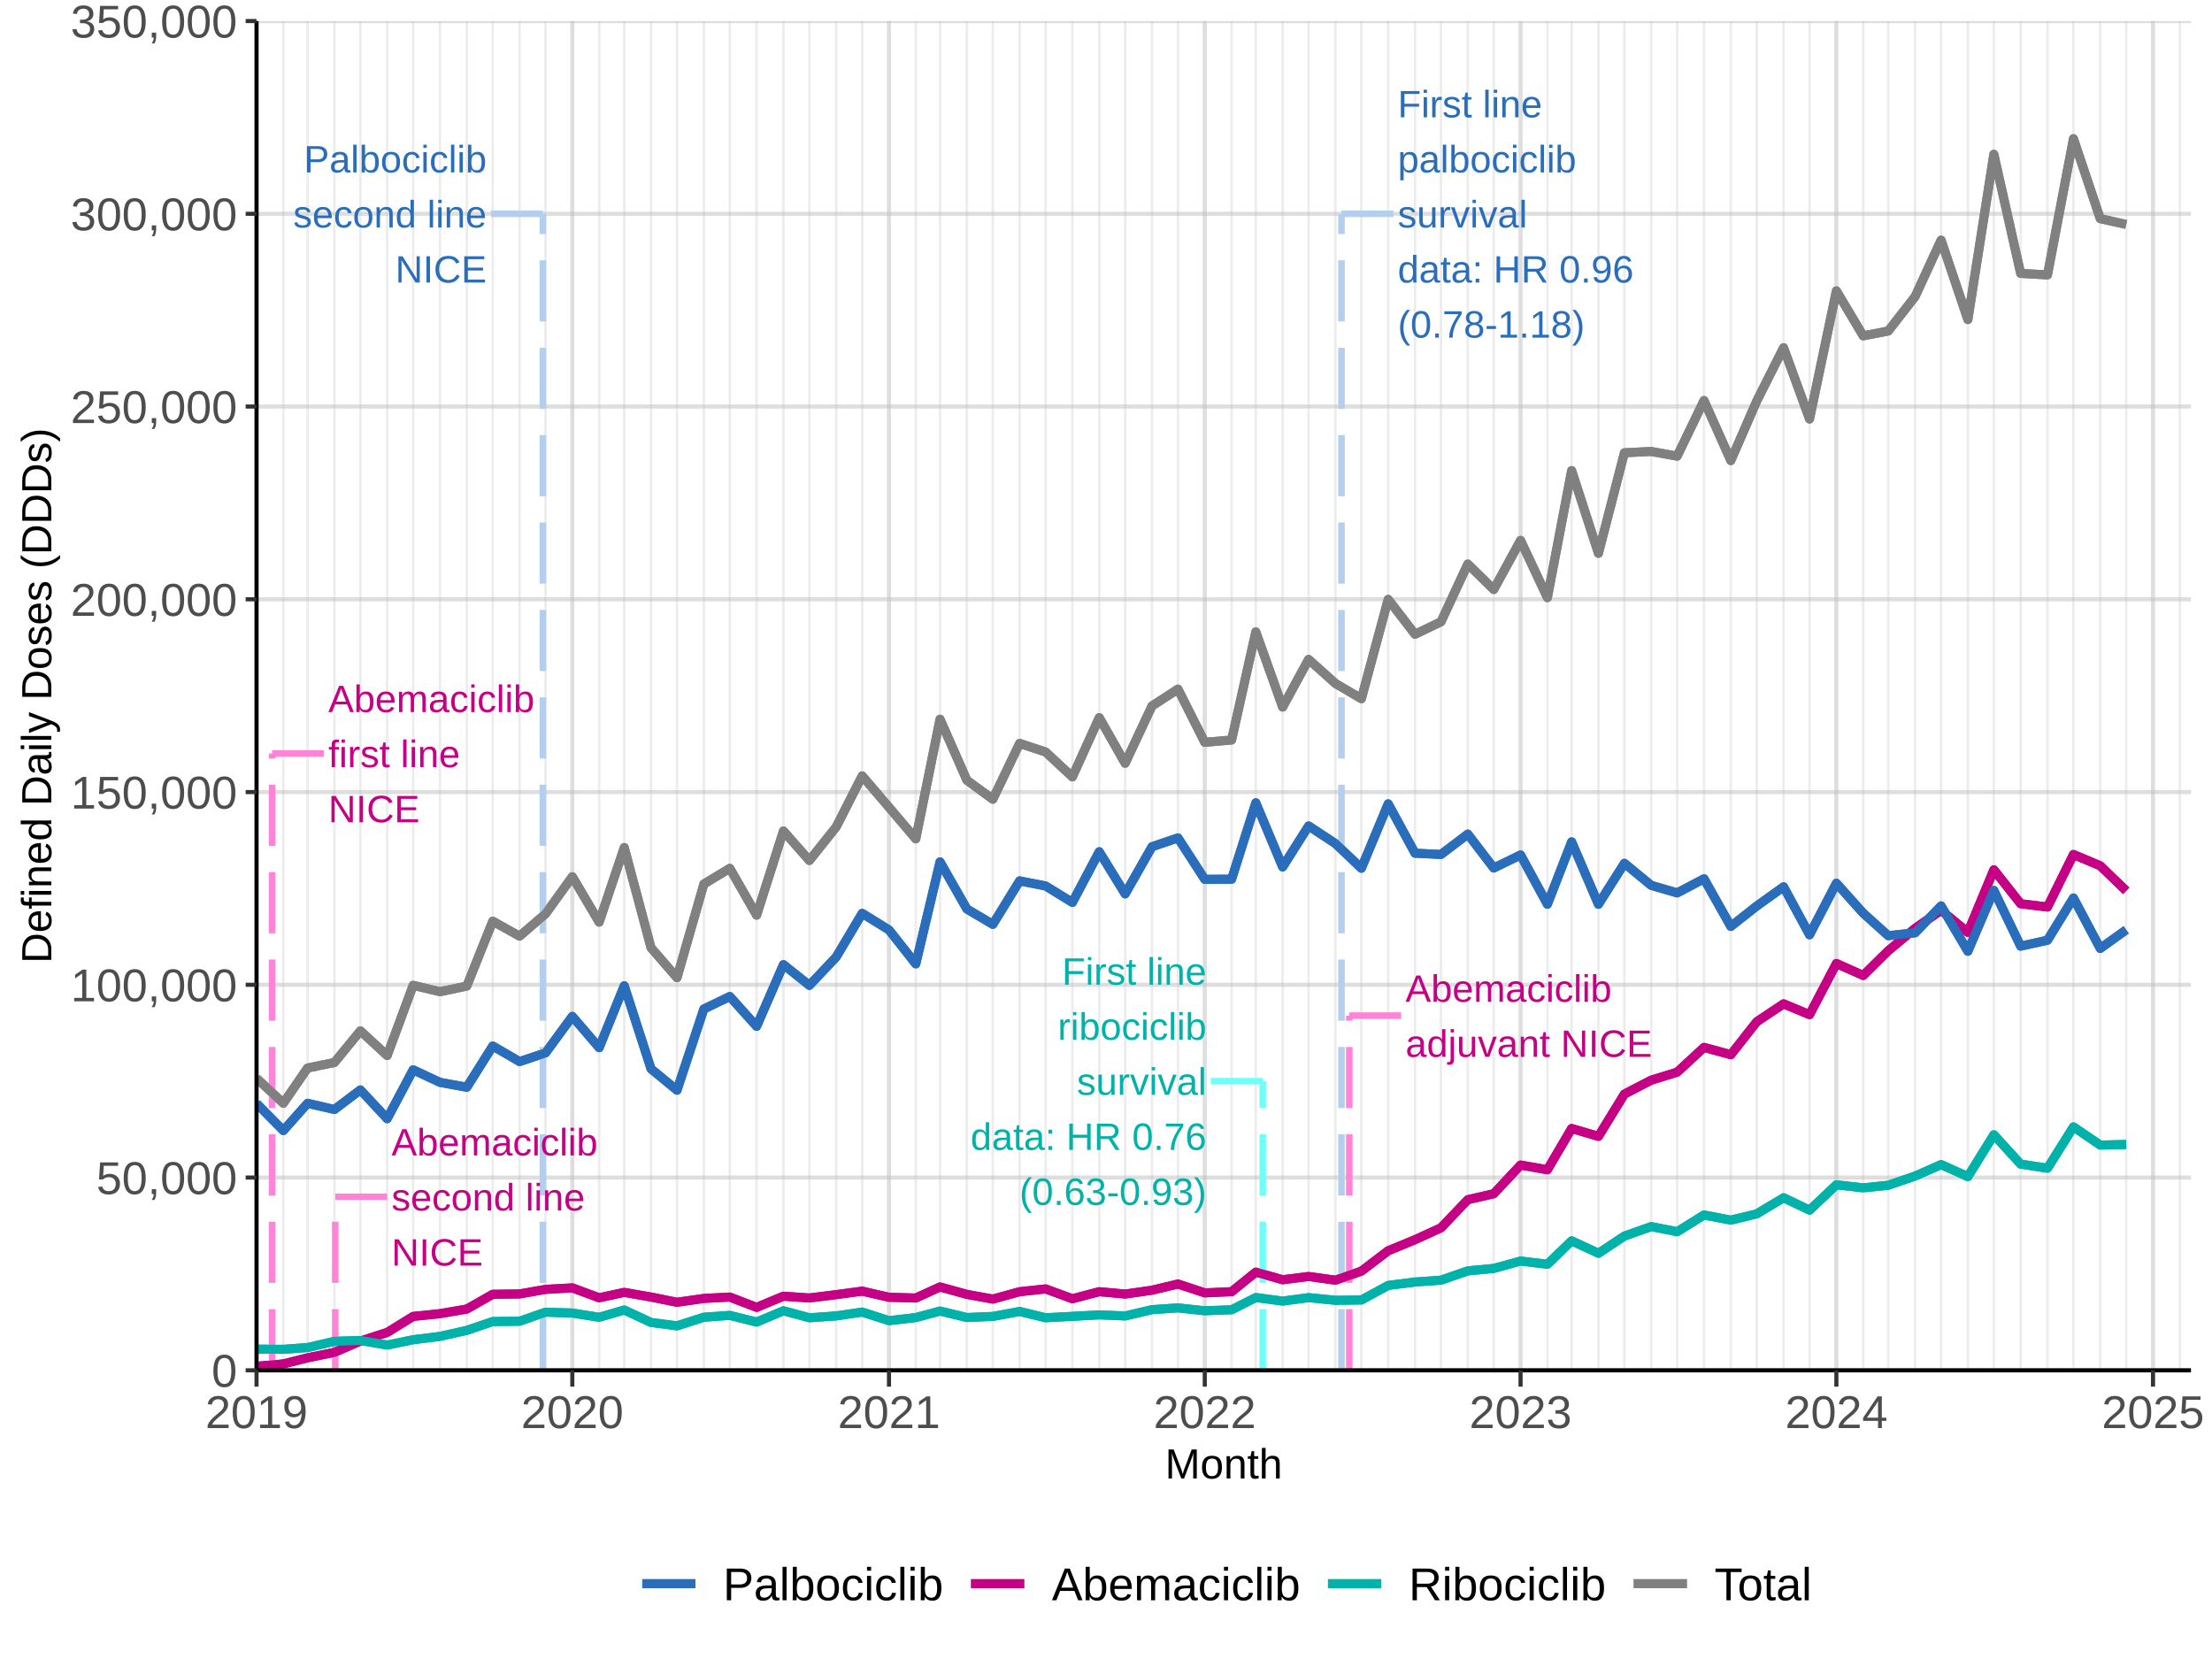
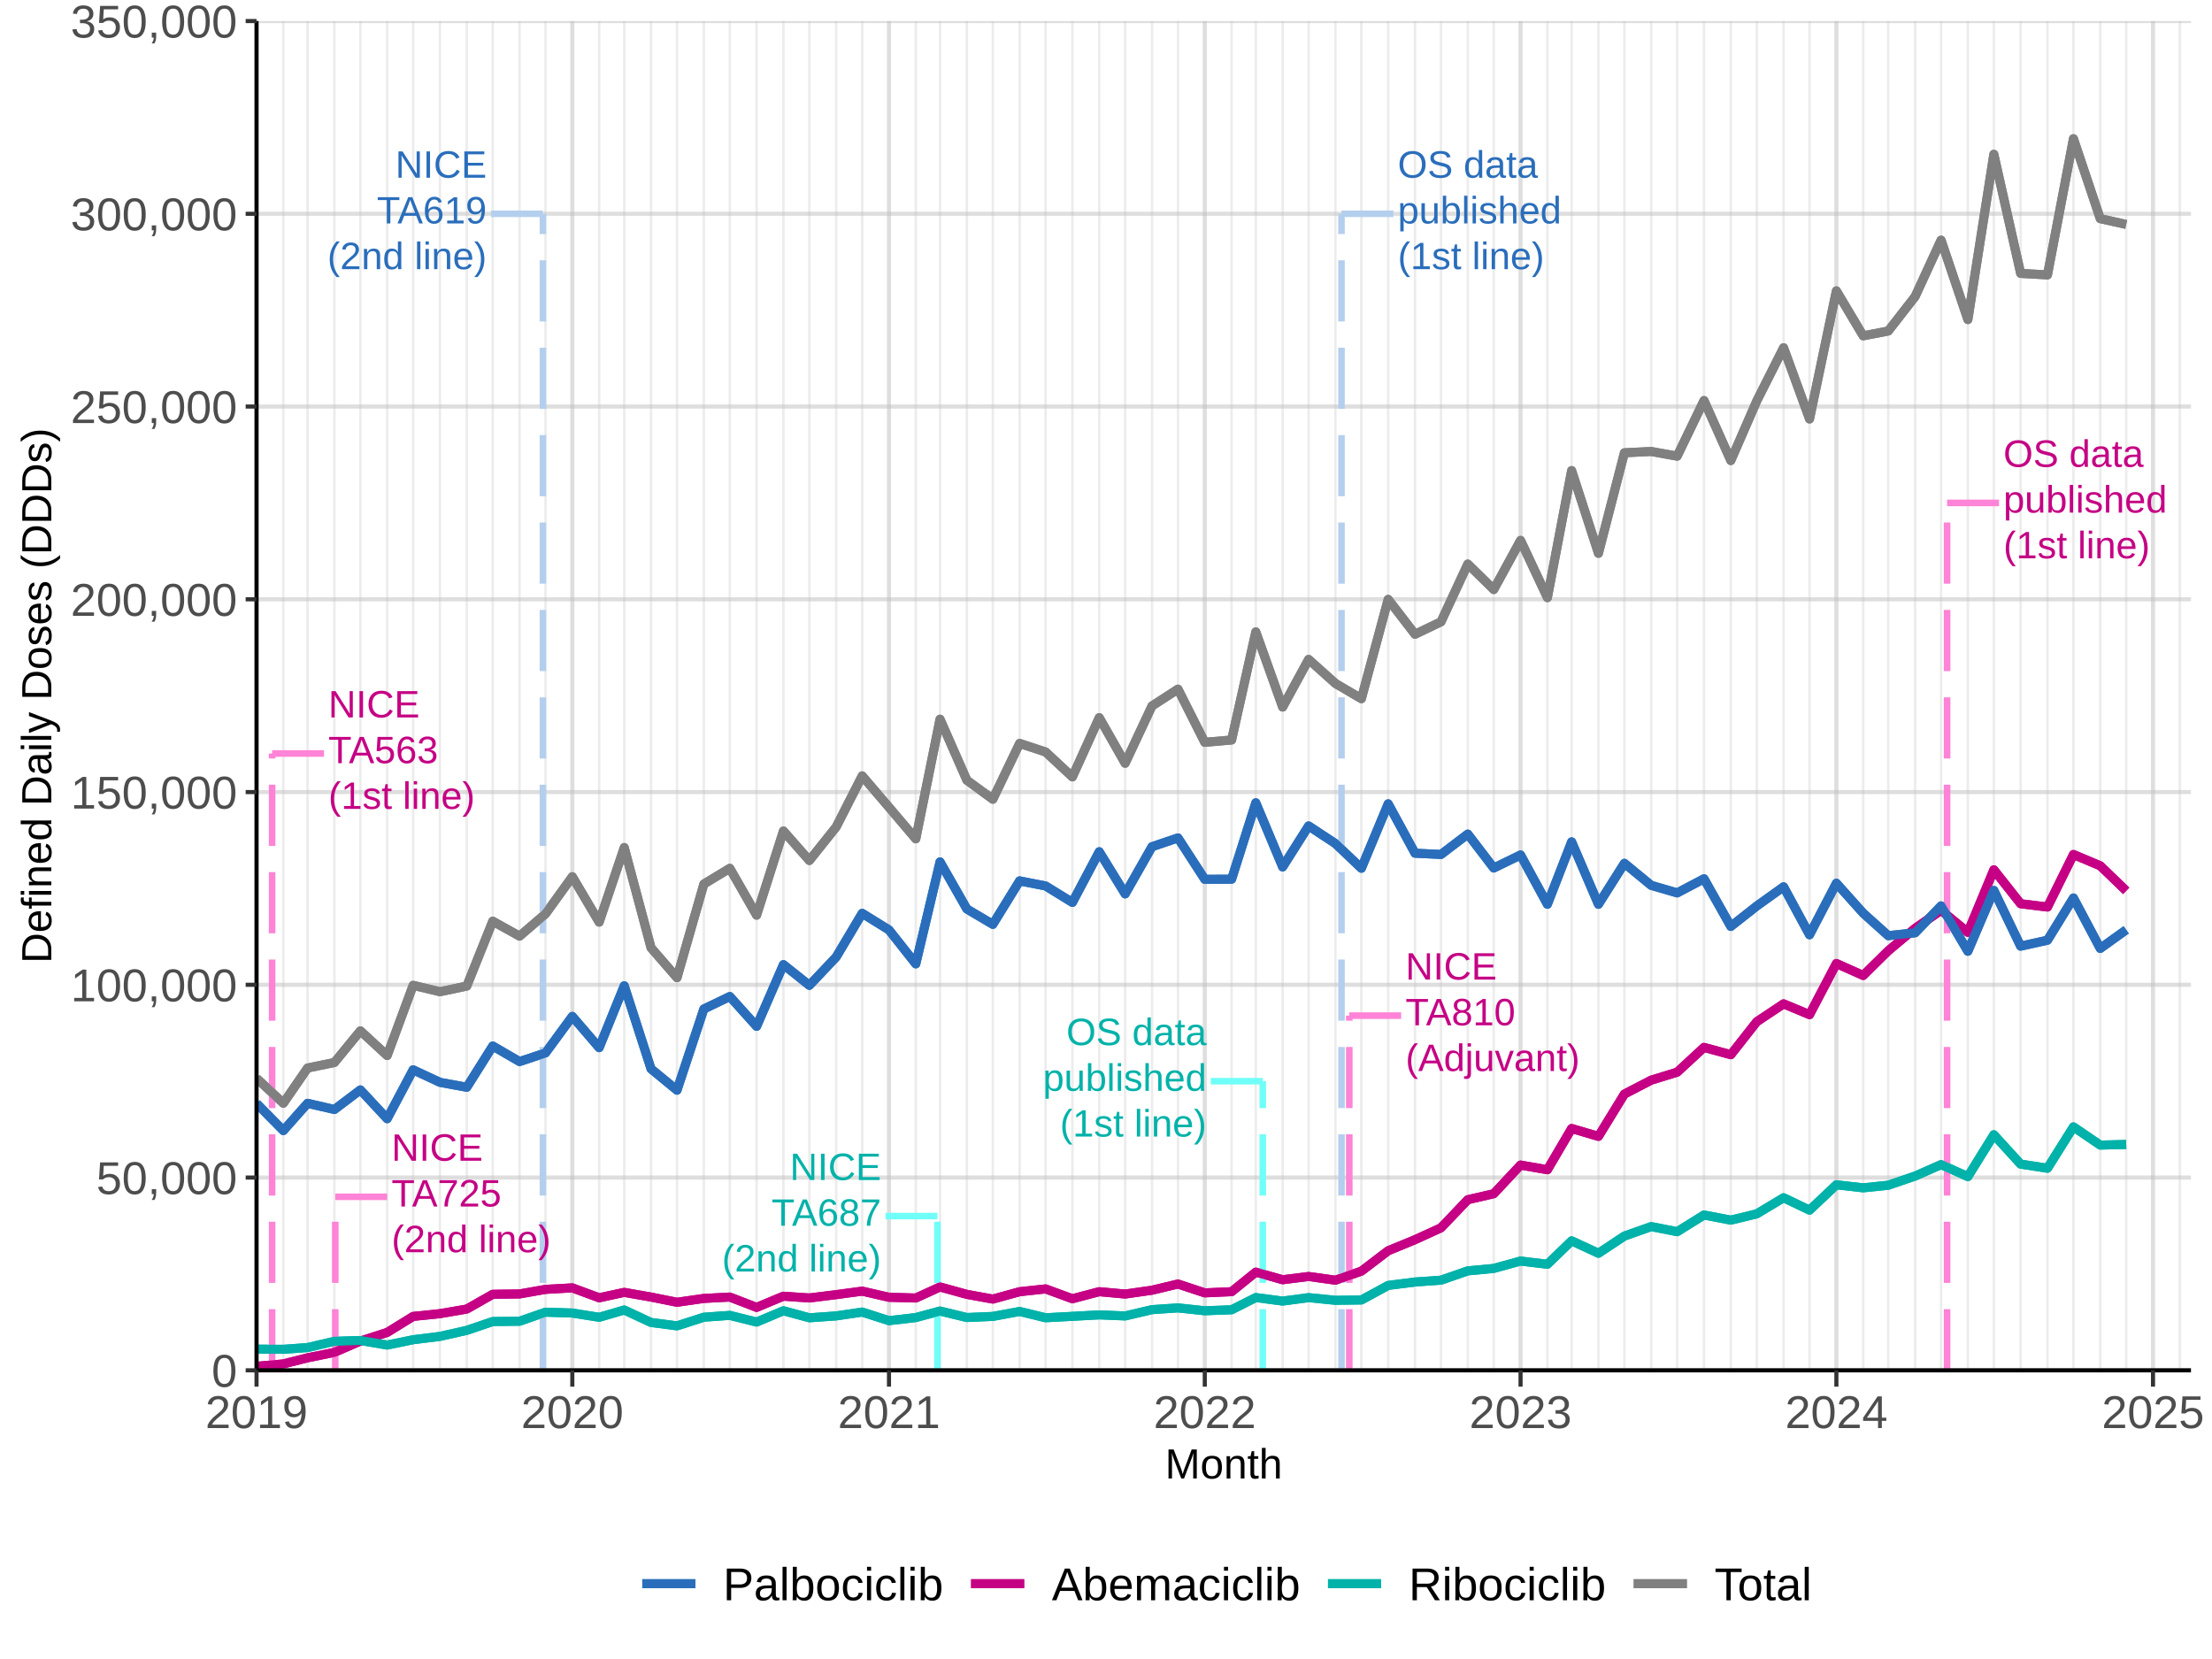
<svg xmlns="http://www.w3.org/2000/svg" width="576.00pt" height="432.00pt" viewBox="0 0 576.00 432.00">
  <g class="svglite">
    <defs>
      <style type="text/css">
    .svglite line, .svglite polyline, .svglite polygon, .svglite path, .svglite rect, .svglite circle {
      fill: none;
      stroke: #000000;
      stroke-linecap: round;
      stroke-linejoin: round;
      stroke-miterlimit: 10.00;
    }
    .svglite text {
      white-space: pre;
    }
    .svglite g.glyphgroup path {
      fill: inherit;
      stroke: none;
    }
  </style>
    </defs>
    <rect width="100%" height="100%" style="stroke: none; fill: #FFFFFF;" />
    <defs>
      <clipPath id="cpMC4wMHw1NzYuMDB8MC4wMHw0MzIuMDA=">
        <rect x="0.00" y="0.00" width="576.00" height="432.00" />
      </clipPath>
    </defs>
    <g clip-path="url(#cpMC4wMHw1NzYuMDB8MC4wMHw0MzIuMDA=)">
      <rect x="0.00" y="0.00" width="576.00" height="432.00" style="stroke-width: 1.07; stroke: #FFFFFF; fill: #FFFFFF;" />
    </g>
    <defs>
      <clipPath id="cpNjYuODB8NTcwLjUyfDUuNDh8MzU2Ljgz">
        <rect x="66.80" y="5.48" width="503.72" height="351.35" />
      </clipPath>
    </defs>
    <g clip-path="url(#cpNjYuODB8NTcwLjUyfDUuNDh8MzU2Ljgz)">
      <rect x="66.80" y="5.48" width="503.72" height="351.35" style="stroke-width: 1.07; stroke: none; fill: #FFFFFF;" />
      <polyline points="73.78,356.83 73.78,5.48 " style="stroke-width: 0.64; stroke: #BEBEBE; stroke-opacity: 0.30; stroke-linecap: butt;" />
      <polyline points="80.09,356.83 80.09,5.48 " style="stroke-width: 0.64; stroke: #BEBEBE; stroke-opacity: 0.30; stroke-linecap: butt;" />
      <polyline points="87.08,356.83 87.08,5.48 " style="stroke-width: 0.64; stroke: #BEBEBE; stroke-opacity: 0.30; stroke-linecap: butt;" />
      <polyline points="93.84,356.83 93.84,5.48 " style="stroke-width: 0.64; stroke: #BEBEBE; stroke-opacity: 0.30; stroke-linecap: butt;" />
      <polyline points="100.82,356.83 100.82,5.48 " style="stroke-width: 0.64; stroke: #BEBEBE; stroke-opacity: 0.30; stroke-linecap: butt;" />
      <polyline points="107.58,356.83 107.58,5.48 " style="stroke-width: 0.64; stroke: #BEBEBE; stroke-opacity: 0.30; stroke-linecap: butt;" />
      <polyline points="114.56,356.83 114.56,5.48 " style="stroke-width: 0.64; stroke: #BEBEBE; stroke-opacity: 0.30; stroke-linecap: butt;" />
      <polyline points="121.55,356.83 121.55,5.48 " style="stroke-width: 0.64; stroke: #BEBEBE; stroke-opacity: 0.30; stroke-linecap: butt;" />
      <polyline points="128.31,356.83 128.31,5.48 " style="stroke-width: 0.64; stroke: #BEBEBE; stroke-opacity: 0.30; stroke-linecap: butt;" />
      <polyline points="135.29,356.83 135.29,5.48 " style="stroke-width: 0.64; stroke: #BEBEBE; stroke-opacity: 0.30; stroke-linecap: butt;" />
      <polyline points="142.05,356.83 142.05,5.48 " style="stroke-width: 0.64; stroke: #BEBEBE; stroke-opacity: 0.30; stroke-linecap: butt;" />
      <polyline points="156.02,356.83 156.02,5.48 " style="stroke-width: 0.64; stroke: #BEBEBE; stroke-opacity: 0.30; stroke-linecap: butt;" />
      <polyline points="162.55,356.83 162.55,5.48 " style="stroke-width: 0.64; stroke: #BEBEBE; stroke-opacity: 0.30; stroke-linecap: butt;" />
      <polyline points="169.53,356.83 169.53,5.48 " style="stroke-width: 0.64; stroke: #BEBEBE; stroke-opacity: 0.30; stroke-linecap: butt;" />
      <polyline points="176.29,356.83 176.29,5.48 " style="stroke-width: 0.64; stroke: #BEBEBE; stroke-opacity: 0.30; stroke-linecap: butt;" />
      <polyline points="183.28,356.83 183.28,5.48 " style="stroke-width: 0.64; stroke: #BEBEBE; stroke-opacity: 0.30; stroke-linecap: butt;" />
      <polyline points="190.04,356.83 190.04,5.48 " style="stroke-width: 0.64; stroke: #BEBEBE; stroke-opacity: 0.30; stroke-linecap: butt;" />
      <polyline points="197.02,356.83 197.02,5.48 " style="stroke-width: 0.64; stroke: #BEBEBE; stroke-opacity: 0.30; stroke-linecap: butt;" />
      <polyline points="204.00,356.83 204.00,5.48 " style="stroke-width: 0.64; stroke: #BEBEBE; stroke-opacity: 0.30; stroke-linecap: butt;" />
      <polyline points="210.76,356.83 210.76,5.48 " style="stroke-width: 0.64; stroke: #BEBEBE; stroke-opacity: 0.30; stroke-linecap: butt;" />
      <polyline points="217.75,356.83 217.75,5.48 " style="stroke-width: 0.64; stroke: #BEBEBE; stroke-opacity: 0.30; stroke-linecap: butt;" />
      <polyline points="224.51,356.83 224.51,5.48 " style="stroke-width: 0.64; stroke: #BEBEBE; stroke-opacity: 0.30; stroke-linecap: butt;" />
      <polyline points="238.47,356.83 238.47,5.48 " style="stroke-width: 0.64; stroke: #BEBEBE; stroke-opacity: 0.30; stroke-linecap: butt;" />
      <polyline points="244.78,356.83 244.78,5.48 " style="stroke-width: 0.64; stroke: #BEBEBE; stroke-opacity: 0.30; stroke-linecap: butt;" />
      <polyline points="251.77,356.83 251.77,5.48 " style="stroke-width: 0.64; stroke: #BEBEBE; stroke-opacity: 0.30; stroke-linecap: butt;" />
      <polyline points="258.53,356.83 258.53,5.48 " style="stroke-width: 0.64; stroke: #BEBEBE; stroke-opacity: 0.30; stroke-linecap: butt;" />
      <polyline points="265.51,356.83 265.51,5.48 " style="stroke-width: 0.64; stroke: #BEBEBE; stroke-opacity: 0.30; stroke-linecap: butt;" />
      <polyline points="272.27,356.83 272.27,5.48 " style="stroke-width: 0.64; stroke: #BEBEBE; stroke-opacity: 0.30; stroke-linecap: butt;" />
      <polyline points="279.25,356.83 279.25,5.48 " style="stroke-width: 0.64; stroke: #BEBEBE; stroke-opacity: 0.30; stroke-linecap: butt;" />
      <polyline points="286.24,356.83 286.24,5.48 " style="stroke-width: 0.64; stroke: #BEBEBE; stroke-opacity: 0.30; stroke-linecap: butt;" />
      <polyline points="292.99,356.83 292.99,5.48 " style="stroke-width: 0.64; stroke: #BEBEBE; stroke-opacity: 0.30; stroke-linecap: butt;" />
      <polyline points="299.98,356.83 299.98,5.48 " style="stroke-width: 0.64; stroke: #BEBEBE; stroke-opacity: 0.30; stroke-linecap: butt;" />
      <polyline points="306.74,356.83 306.74,5.48 " style="stroke-width: 0.64; stroke: #BEBEBE; stroke-opacity: 0.30; stroke-linecap: butt;" />
      <polyline points="320.71,356.83 320.71,5.48 " style="stroke-width: 0.64; stroke: #BEBEBE; stroke-opacity: 0.30; stroke-linecap: butt;" />
      <polyline points="327.01,356.83 327.01,5.48 " style="stroke-width: 0.64; stroke: #BEBEBE; stroke-opacity: 0.30; stroke-linecap: butt;" />
      <polyline points="334.00,356.83 334.00,5.48 " style="stroke-width: 0.64; stroke: #BEBEBE; stroke-opacity: 0.30; stroke-linecap: butt;" />
      <polyline points="340.76,356.83 340.76,5.48 " style="stroke-width: 0.64; stroke: #BEBEBE; stroke-opacity: 0.30; stroke-linecap: butt;" />
      <polyline points="347.74,356.83 347.74,5.48 " style="stroke-width: 0.64; stroke: #BEBEBE; stroke-opacity: 0.30; stroke-linecap: butt;" />
      <polyline points="354.50,356.83 354.50,5.48 " style="stroke-width: 0.64; stroke: #BEBEBE; stroke-opacity: 0.30; stroke-linecap: butt;" />
      <polyline points="361.48,356.83 361.48,5.48 " style="stroke-width: 0.64; stroke: #BEBEBE; stroke-opacity: 0.30; stroke-linecap: butt;" />
      <polyline points="368.47,356.83 368.47,5.48 " style="stroke-width: 0.64; stroke: #BEBEBE; stroke-opacity: 0.30; stroke-linecap: butt;" />
      <polyline points="375.23,356.83 375.23,5.48 " style="stroke-width: 0.64; stroke: #BEBEBE; stroke-opacity: 0.30; stroke-linecap: butt;" />
      <polyline points="382.21,356.83 382.21,5.48 " style="stroke-width: 0.64; stroke: #BEBEBE; stroke-opacity: 0.30; stroke-linecap: butt;" />
      <polyline points="388.97,356.83 388.97,5.48 " style="stroke-width: 0.64; stroke: #BEBEBE; stroke-opacity: 0.30; stroke-linecap: butt;" />
      <polyline points="402.94,356.83 402.94,5.48 " style="stroke-width: 0.64; stroke: #BEBEBE; stroke-opacity: 0.30; stroke-linecap: butt;" />
      <polyline points="409.25,356.83 409.25,5.48 " style="stroke-width: 0.64; stroke: #BEBEBE; stroke-opacity: 0.30; stroke-linecap: butt;" />
      <polyline points="416.23,356.83 416.23,5.48 " style="stroke-width: 0.64; stroke: #BEBEBE; stroke-opacity: 0.30; stroke-linecap: butt;" />
      <polyline points="422.99,356.83 422.99,5.48 " style="stroke-width: 0.64; stroke: #BEBEBE; stroke-opacity: 0.30; stroke-linecap: butt;" />
      <polyline points="429.97,356.83 429.97,5.48 " style="stroke-width: 0.64; stroke: #BEBEBE; stroke-opacity: 0.30; stroke-linecap: butt;" />
      <polyline points="436.73,356.83 436.73,5.48 " style="stroke-width: 0.64; stroke: #BEBEBE; stroke-opacity: 0.30; stroke-linecap: butt;" />
      <polyline points="443.72,356.83 443.72,5.48 " style="stroke-width: 0.64; stroke: #BEBEBE; stroke-opacity: 0.30; stroke-linecap: butt;" />
      <polyline points="450.70,356.83 450.70,5.48 " style="stroke-width: 0.64; stroke: #BEBEBE; stroke-opacity: 0.30; stroke-linecap: butt;" />
      <polyline points="457.46,356.83 457.46,5.48 " style="stroke-width: 0.64; stroke: #BEBEBE; stroke-opacity: 0.30; stroke-linecap: butt;" />
      <polyline points="464.44,356.83 464.44,5.48 " style="stroke-width: 0.64; stroke: #BEBEBE; stroke-opacity: 0.30; stroke-linecap: butt;" />
      <polyline points="471.20,356.83 471.20,5.48 " style="stroke-width: 0.64; stroke: #BEBEBE; stroke-opacity: 0.30; stroke-linecap: butt;" />
      <polyline points="485.17,356.83 485.17,5.48 " style="stroke-width: 0.64; stroke: #BEBEBE; stroke-opacity: 0.30; stroke-linecap: butt;" />
      <polyline points="491.70,356.83 491.70,5.48 " style="stroke-width: 0.64; stroke: #BEBEBE; stroke-opacity: 0.30; stroke-linecap: butt;" />
      <polyline points="498.69,356.83 498.69,5.48 " style="stroke-width: 0.64; stroke: #BEBEBE; stroke-opacity: 0.30; stroke-linecap: butt;" />
      <polyline points="505.45,356.83 505.45,5.48 " style="stroke-width: 0.64; stroke: #BEBEBE; stroke-opacity: 0.30; stroke-linecap: butt;" />
      <polyline points="512.43,356.83 512.43,5.48 " style="stroke-width: 0.64; stroke: #BEBEBE; stroke-opacity: 0.30; stroke-linecap: butt;" />
      <polyline points="519.19,356.83 519.19,5.48 " style="stroke-width: 0.64; stroke: #BEBEBE; stroke-opacity: 0.30; stroke-linecap: butt;" />
      <polyline points="526.17,356.83 526.17,5.48 " style="stroke-width: 0.64; stroke: #BEBEBE; stroke-opacity: 0.30; stroke-linecap: butt;" />
      <polyline points="533.16,356.83 533.16,5.48 " style="stroke-width: 0.64; stroke: #BEBEBE; stroke-opacity: 0.30; stroke-linecap: butt;" />
      <polyline points="539.92,356.83 539.92,5.48 " style="stroke-width: 0.64; stroke: #BEBEBE; stroke-opacity: 0.30; stroke-linecap: butt;" />
      <polyline points="546.90,356.83 546.90,5.48 " style="stroke-width: 0.64; stroke: #BEBEBE; stroke-opacity: 0.30; stroke-linecap: butt;" />
      <polyline points="553.66,356.83 553.66,5.48 " style="stroke-width: 0.64; stroke: #BEBEBE; stroke-opacity: 0.30; stroke-linecap: butt;" />
      <polyline points="567.63,356.83 567.63,5.48 " style="stroke-width: 0.64; stroke: #BEBEBE; stroke-opacity: 0.30; stroke-linecap: butt;" />
      <polyline points="66.80,356.83 570.52,356.83 " style="stroke-width: 1.07; stroke: #BEBEBE; stroke-opacity: 0.50; stroke-linecap: butt;" />
      <polyline points="66.80,306.63 570.52,306.63 " style="stroke-width: 1.07; stroke: #BEBEBE; stroke-opacity: 0.50; stroke-linecap: butt;" />
      <polyline points="66.80,256.44 570.52,256.44 " style="stroke-width: 1.07; stroke: #BEBEBE; stroke-opacity: 0.50; stroke-linecap: butt;" />
      <polyline points="66.80,206.25 570.52,206.25 " style="stroke-width: 1.07; stroke: #BEBEBE; stroke-opacity: 0.50; stroke-linecap: butt;" />
      <polyline points="66.80,156.06 570.52,156.06 " style="stroke-width: 1.07; stroke: #BEBEBE; stroke-opacity: 0.50; stroke-linecap: butt;" />
      <polyline points="66.80,105.86 570.52,105.86 " style="stroke-width: 1.07; stroke: #BEBEBE; stroke-opacity: 0.50; stroke-linecap: butt;" />
      <polyline points="66.80,55.67 570.52,55.67 " style="stroke-width: 1.07; stroke: #BEBEBE; stroke-opacity: 0.50; stroke-linecap: butt;" />
      <polyline points="66.80,5.48 570.52,5.48 " style="stroke-width: 1.07; stroke: #BEBEBE; stroke-opacity: 0.50; stroke-linecap: butt;" />
      <polyline points="66.80,356.83 66.80,5.48 " style="stroke-width: 1.07; stroke: #BEBEBE; stroke-opacity: 0.50; stroke-linecap: butt;" />
      <polyline points="149.03,356.83 149.03,5.48 " style="stroke-width: 1.07; stroke: #BEBEBE; stroke-opacity: 0.50; stroke-linecap: butt;" />
      <polyline points="231.49,356.83 231.49,5.48 " style="stroke-width: 1.07; stroke: #BEBEBE; stroke-opacity: 0.50; stroke-linecap: butt;" />
      <polyline points="313.72,356.83 313.72,5.48 " style="stroke-width: 1.07; stroke: #BEBEBE; stroke-opacity: 0.50; stroke-linecap: butt;" />
      <polyline points="395.95,356.83 395.95,5.48 " style="stroke-width: 1.07; stroke: #BEBEBE; stroke-opacity: 0.50; stroke-linecap: butt;" />
      <polyline points="478.19,356.83 478.19,5.48 " style="stroke-width: 1.07; stroke: #BEBEBE; stroke-opacity: 0.50; stroke-linecap: butt;" />
      <polyline points="560.64,356.83 560.64,5.48 " style="stroke-width: 1.07; stroke: #BEBEBE; stroke-opacity: 0.50; stroke-linecap: butt;" />
      <polyline points="66.80,355.78 73.78,355.16 80.09,353.57 87.08,352.15 93.84,349.21 100.82,346.96 107.58,342.79 114.56,342.07 121.55,340.87 128.31,337.03 135.29,336.94 142.05,335.75 149.03,335.36 156.02,337.94 162.55,336.53 169.53,337.75 176.29,339.11 183.28,338.11 190.04,337.75 197.02,340.44 204.00,337.53 210.76,337.99 217.75,337.12 224.51,336.21 231.49,337.81 238.47,338.00 244.78,335.12 251.77,337.05 258.53,338.28 265.51,336.36 272.27,335.63 279.25,338.19 286.24,336.35 292.99,336.97 299.98,335.97 306.74,334.35 313.72,336.66 320.71,336.35 327.01,331.26 334.00,333.24 340.76,332.39 347.74,333.36 354.50,331.00 361.48,325.69 368.47,322.81 375.23,319.72 382.21,312.40 388.97,310.84 395.95,303.38 402.94,304.60 409.25,293.86 416.23,295.91 422.99,284.89 429.97,281.27 436.73,279.19 443.72,272.74 450.70,274.64 457.46,266.05 464.44,261.40 471.20,264.21 478.19,250.89 485.17,254.01 491.70,247.57 498.69,241.73 505.45,237.04 512.43,242.78 519.19,226.49 526.17,235.33 533.16,236.19 539.92,222.51 546.90,225.45 553.66,231.97 " style="stroke-width: 2.35; stroke: #C50084; stroke-linecap: butt;" />
      <polyline points="66.80,287.33 73.78,294.40 80.09,287.30 87.08,288.91 93.84,283.81 100.82,291.31 107.58,278.58 114.56,281.84 121.55,283.12 128.31,272.38 135.29,276.43 142.05,274.18 149.03,264.67 156.02,272.81 162.55,256.70 169.53,278.33 176.29,283.89 183.28,262.74 190.04,259.49 197.02,267.26 204.00,251.19 210.76,256.58 217.75,249.19 224.51,237.83 231.49,242.15 238.47,250.99 244.78,224.43 251.77,236.70 258.53,240.70 265.51,229.38 272.27,230.70 279.25,234.99 286.24,221.79 292.99,232.77 299.98,220.48 306.74,218.19 313.72,228.97 320.71,228.94 327.01,209.05 334.00,225.75 340.76,215.07 347.74,219.66 354.50,226.09 361.48,209.32 368.47,222.17 375.23,222.50 382.21,217.20 388.97,226.03 395.95,222.63 402.94,235.47 409.25,219.22 416.23,235.48 422.99,224.80 429.97,230.54 436.73,232.51 443.72,228.83 450.70,241.24 457.46,235.92 464.44,230.92 471.20,243.42 478.19,229.99 485.17,237.78 491.70,243.65 498.69,242.90 505.45,235.89 512.43,247.71 519.19,231.86 526.17,246.38 533.16,244.83 539.92,233.83 546.90,246.97 553.66,242.12 " style="stroke-width: 2.35; stroke: #2A6EBB; stroke-linecap: butt;" />
      <polyline points="66.80,351.31 73.78,351.36 80.09,350.90 87.08,349.27 93.84,349.06 100.82,350.25 107.58,348.86 114.56,347.99 121.55,346.42 128.31,344.12 135.29,344.05 142.05,341.69 149.03,341.91 156.02,343.02 162.55,341.12 169.53,344.37 176.29,345.25 183.28,343.00 190.04,342.52 197.02,344.26 204.00,341.32 210.76,343.15 217.75,342.66 224.51,341.66 231.49,343.90 238.47,343.09 244.78,341.39 251.77,343.08 258.53,342.79 265.51,341.50 272.27,343.14 279.25,342.77 286.24,342.39 292.99,342.67 299.98,341.03 306.74,340.57 313.72,341.32 320.71,341.06 327.01,337.88 334.00,338.80 340.76,337.90 347.74,338.60 354.50,338.51 361.48,334.72 368.47,333.83 375.23,333.35 382.21,330.93 388.97,330.29 395.95,328.37 402.94,329.21 409.25,323.11 416.23,326.35 422.99,321.87 429.97,319.40 436.73,320.73 443.72,316.38 450.70,317.72 457.46,316.08 464.44,311.89 471.20,315.12 478.19,308.52 485.17,309.31 491.70,308.63 498.69,306.24 505.45,303.26 512.43,306.39 519.19,295.49 526.17,303.13 533.16,304.21 539.92,293.44 546.90,298.18 553.66,298.01 " style="stroke-width: 2.35; stroke: #00B2A9; stroke-linecap: butt;" />
      <polyline points="66.80,280.77 73.78,287.28 80.09,278.11 87.08,276.67 93.84,268.43 100.82,274.86 107.58,256.58 114.56,258.24 121.55,256.77 128.31,239.88 135.29,243.77 142.05,237.97 149.03,228.29 156.02,240.12 162.55,220.70 169.53,246.80 176.29,254.59 183.28,230.20 190.04,226.11 197.02,238.31 204.00,216.39 210.76,224.07 217.75,215.32 224.51,202.04 231.49,210.21 238.47,218.43 244.78,187.28 251.77,203.17 258.53,208.12 265.51,193.58 272.27,195.81 279.25,202.30 286.24,186.87 292.99,198.75 299.98,183.83 306.74,179.45 313.72,193.30 320.71,192.69 327.01,164.54 334.00,184.12 340.76,171.71 347.74,177.97 354.50,181.94 361.48,156.08 368.47,165.16 375.23,161.92 382.21,146.88 388.97,153.51 395.95,140.72 402.94,155.62 409.25,122.54 416.23,144.08 422.99,117.90 429.97,117.56 436.73,118.78 443.72,104.30 450.70,119.93 457.46,104.40 464.44,90.55 471.20,109.10 478.19,75.74 485.17,87.45 491.70,86.19 498.69,77.22 505.45,62.54 512.43,83.22 519.19,40.18 526.17,71.19 533.16,71.58 539.92,36.12 546.90,56.94 553.66,58.44 " style="stroke-width: 2.35; stroke: #808080; stroke-linecap: butt;" />
      <line x1="141.37" y1="356.83" x2="141.37" y2="55.67" style="stroke-width: 1.71; stroke: #B4CFEE; stroke-dasharray: 15.93,6.83; stroke-linecap: butt;" />
      <line x1="349.32" y1="356.83" x2="349.32" y2="55.67" style="stroke-width: 1.71; stroke: #B4CFEE; stroke-dasharray: 15.93,6.83; stroke-linecap: butt;" />
+       <line x1="507.02" y1="356.83" x2="507.02" y2="130.96" style="stroke-width: 1.71; stroke: #FF83D6; stroke-dasharray: 15.93,6.83; stroke-linecap: butt;" />
      <line x1="70.86" y1="356.83" x2="70.86" y2="196.21" style="stroke-width: 1.71; stroke: #FF83D6; stroke-dasharray: 15.93,6.83; stroke-linecap: butt;" />
      <line x1="87.30" y1="356.83" x2="87.30" y2="311.65" style="stroke-width: 1.71; stroke: #FF83D6; stroke-dasharray: 15.93,6.83; stroke-linecap: butt;" />
      <line x1="351.35" y1="356.83" x2="351.35" y2="264.47" style="stroke-width: 1.71; stroke: #FF83D6; stroke-dasharray: 15.93,6.83; stroke-linecap: butt;" />
+       <line x1="244.11" y1="356.83" x2="244.11" y2="316.67" style="stroke-width: 1.71; stroke: #70FFF8; stroke-dasharray: 15.93,6.83; stroke-linecap: butt;" />
      <line x1="328.82" y1="356.83" x2="328.82" y2="281.54" style="stroke-width: 1.71; stroke: #70FFF8; stroke-dasharray: 15.93,6.83; stroke-linecap: butt;" />
      <line x1="141.37" y1="55.67" x2="127.85" y2="55.67" style="stroke-width: 1.71; stroke: #B4CFEE; stroke-dasharray: 15.93,6.83; stroke-linecap: butt;" />
+       <line x1="244.11" y1="316.67" x2="230.59" y2="316.67" style="stroke-width: 1.71; stroke: #70FFF8; stroke-dasharray: 15.93,6.83; stroke-linecap: butt;" />
      <line x1="328.82" y1="281.54" x2="315.30" y2="281.54" style="stroke-width: 1.71; stroke: #70FFF8; stroke-dasharray: 15.93,6.83; stroke-linecap: butt;" />
      <line x1="349.32" y1="55.67" x2="362.84" y2="55.67" style="stroke-width: 1.71; stroke: #B4CFEE; stroke-dasharray: 15.93,6.83; stroke-linecap: butt;" />
+       <line x1="507.02" y1="130.96" x2="520.54" y2="130.96" style="stroke-width: 1.71; stroke: #FF83D6; stroke-dasharray: 15.93,6.83; stroke-linecap: butt;" />
      <line x1="70.86" y1="196.21" x2="84.37" y2="196.21" style="stroke-width: 1.71; stroke: #FF83D6; stroke-dasharray: 15.93,6.83; stroke-linecap: butt;" />
      <line x1="87.30" y1="311.65" x2="100.82" y2="311.65" style="stroke-width: 1.71; stroke: #FF83D6; stroke-dasharray: 15.93,6.83; stroke-linecap: butt;" />
      <line x1="351.35" y1="264.47" x2="364.86" y2="264.47" style="stroke-width: 1.71; stroke: #FF83D6; stroke-dasharray: 15.93,6.83; stroke-linecap: butt;" />
-       <text x="126.73" y="44.90" text-anchor="end" style="font-size: 9.96px;fill: #2A6EBB; font-family: &quot;Arial&quot;;" textLength="47.61px" lengthAdjust="spacingAndGlyphs">Palbociclib</text>
-       <text x="126.73" y="59.24" text-anchor="end" style="font-size: 9.96px;fill: #2A6EBB; font-family: &quot;Arial&quot;;" textLength="50.36px" lengthAdjust="spacingAndGlyphs">second line</text>
-       <text x="126.73" y="73.58" text-anchor="end" style="font-size: 9.96px;fill: #2A6EBB; font-family: &quot;Arial&quot;;" textLength="23.78px" lengthAdjust="spacingAndGlyphs">NICE</text>
-       <text x="314.17" y="256.42" text-anchor="end" style="font-size: 9.96px;fill: #00B2A9; font-family: &quot;Arial&quot;;" textLength="37.62px" lengthAdjust="spacingAndGlyphs">First line</text>
-       <text x="314.17" y="270.76" text-anchor="end" style="font-size: 9.96px;fill: #00B2A9; font-family: &quot;Arial&quot;;" textLength="38.75px" lengthAdjust="spacingAndGlyphs">ribociclib</text>
-       <text x="314.17" y="285.10" text-anchor="end" style="font-size: 9.96px;fill: #00B2A9; font-family: &quot;Arial&quot;;" textLength="33.77px" lengthAdjust="spacingAndGlyphs">survival</text>
-       <text x="314.17" y="299.44" text-anchor="end" style="font-size: 9.96px;fill: #00B2A9; font-family: &quot;Arial&quot;;" textLength="61.39px" lengthAdjust="spacingAndGlyphs">data: HR 0.76</text>
-       <text x="314.17" y="313.78" text-anchor="end" style="font-size: 9.96px;fill: #00B2A9; font-family: &quot;Arial&quot;;" textLength="48.66px" lengthAdjust="spacingAndGlyphs">(0.63-0.93)</text>
-       <text x="363.96" y="30.56" style="font-size: 9.96px;fill: #2A6EBB; font-family: &quot;Arial&quot;;" textLength="37.62px" lengthAdjust="spacingAndGlyphs">First line</text>
-       <text x="363.96" y="44.90" style="font-size: 9.96px;fill: #2A6EBB; font-family: &quot;Arial&quot;;" textLength="46.50px" lengthAdjust="spacingAndGlyphs">palbociclib</text>
-       <text x="363.96" y="59.24" style="font-size: 9.96px;fill: #2A6EBB; font-family: &quot;Arial&quot;;" textLength="33.77px" lengthAdjust="spacingAndGlyphs">survival</text>
-       <text x="363.96" y="73.58" style="font-size: 9.96px;fill: #2A6EBB; font-family: &quot;Arial&quot;;" textLength="61.39px" lengthAdjust="spacingAndGlyphs">data: HR 0.96</text>
-       <text x="363.96" y="87.92" style="font-size: 9.96px;fill: #2A6EBB; font-family: &quot;Arial&quot;;" textLength="48.66px" lengthAdjust="spacingAndGlyphs">(0.78-1.18)</text>
-       <text x="85.50" y="185.43" style="font-size: 9.96px;fill: #C50084; font-family: &quot;Arial&quot;;" textLength="53.69px" lengthAdjust="spacingAndGlyphs">Abemaciclib</text>
-       <text x="85.50" y="199.78" style="font-size: 9.96px;fill: #C50084; font-family: &quot;Arial&quot;;" textLength="34.31px" lengthAdjust="spacingAndGlyphs">first line</text>
-       <text x="85.50" y="214.12" style="font-size: 9.96px;fill: #C50084; font-family: &quot;Arial&quot;;" textLength="23.78px" lengthAdjust="spacingAndGlyphs">NICE</text>
-       <text x="101.95" y="300.88" style="font-size: 9.96px;fill: #C50084; font-family: &quot;Arial&quot;;" textLength="53.69px" lengthAdjust="spacingAndGlyphs">Abemaciclib</text>
-       <text x="101.95" y="315.22" style="font-size: 9.96px;fill: #C50084; font-family: &quot;Arial&quot;;" textLength="50.36px" lengthAdjust="spacingAndGlyphs">second line</text>
-       <text x="101.95" y="329.56" style="font-size: 9.96px;fill: #C50084; font-family: &quot;Arial&quot;;" textLength="23.78px" lengthAdjust="spacingAndGlyphs">NICE</text>
-       <text x="365.99" y="260.87" style="font-size: 9.96px;fill: #C50084; font-family: &quot;Arial&quot;;" textLength="53.69px" lengthAdjust="spacingAndGlyphs">Abemaciclib</text>
-       <text x="365.99" y="275.21" style="font-size: 9.96px;fill: #C50084; font-family: &quot;Arial&quot;;" textLength="64.17px" lengthAdjust="spacingAndGlyphs">adjuvant NICE</text>
+       <text x="102.95" y="46.28" style="font-size: 9.96px;fill: #2A6EBB; font-family: &quot;Arial&quot;;" textLength="23.78px" lengthAdjust="spacingAndGlyphs">NICE</text>
+       <text x="98.15" y="58.19" style="font-size: 9.96px;fill: #2A6EBB; font-family: &quot;Arial&quot;;" textLength="28.58px" lengthAdjust="spacingAndGlyphs">TA619</text>
+       <text x="85.24" y="70.09" style="font-size: 9.96px;fill: #2A6EBB; font-family: &quot;Arial&quot;;" textLength="19.91px" lengthAdjust="spacingAndGlyphs">(2nd</text>
+       <text x="107.92" y="70.09" style="font-size: 9.96px;fill: #2A6EBB; font-family: &quot;Arial&quot;;" textLength="18.81px" lengthAdjust="spacingAndGlyphs">line)</text>
+       <text x="205.68" y="307.28" style="font-size: 9.96px;fill: #00B2A9; font-family: &quot;Arial&quot;;" textLength="23.78px" lengthAdjust="spacingAndGlyphs">NICE</text>
+       <text x="200.88" y="319.19" style="font-size: 9.96px;fill: #00B2A9; font-family: &quot;Arial&quot;;" textLength="28.58px" lengthAdjust="spacingAndGlyphs">TA687</text>
+       <text x="187.98" y="331.10" style="font-size: 9.96px;fill: #00B2A9; font-family: &quot;Arial&quot;;" textLength="19.91px" lengthAdjust="spacingAndGlyphs">(2nd</text>
+       <text x="210.65" y="331.10" style="font-size: 9.96px;fill: #00B2A9; font-family: &quot;Arial&quot;;" textLength="18.81px" lengthAdjust="spacingAndGlyphs">line)</text>
+       <text x="277.67" y="272.15" style="font-size: 9.96px;fill: #00B2A9; font-family: &quot;Arial&quot;;" textLength="14.38px" lengthAdjust="spacingAndGlyphs">OS</text>
+       <text x="294.81" y="272.15" style="font-size: 9.96px;fill: #00B2A9; font-family: &quot;Arial&quot;;" textLength="19.36px" lengthAdjust="spacingAndGlyphs">data</text>
+       <text x="271.56" y="284.05" style="font-size: 9.96px;fill: #00B2A9; font-family: &quot;Arial&quot;;" textLength="42.61px" lengthAdjust="spacingAndGlyphs">published</text>
+       <text x="276.00" y="295.96" style="font-size: 9.96px;fill: #00B2A9; font-family: &quot;Arial&quot;;" textLength="16.59px" lengthAdjust="spacingAndGlyphs">(1st</text>
+       <text x="295.36" y="295.96" style="font-size: 9.96px;fill: #00B2A9; font-family: &quot;Arial&quot;;" textLength="18.81px" lengthAdjust="spacingAndGlyphs">line)</text>
+       <text x="363.96" y="46.28" style="font-size: 9.96px;fill: #2A6EBB; font-family: &quot;Arial&quot;;" textLength="14.38px" lengthAdjust="spacingAndGlyphs">OS</text>
+       <text x="381.10" y="46.28" style="font-size: 9.96px;fill: #2A6EBB; font-family: &quot;Arial&quot;;" textLength="19.36px" lengthAdjust="spacingAndGlyphs">data</text>
+       <text x="363.96" y="58.19" style="font-size: 9.96px;fill: #2A6EBB; font-family: &quot;Arial&quot;;" textLength="42.61px" lengthAdjust="spacingAndGlyphs">published</text>
+       <text x="363.96" y="70.09" style="font-size: 9.96px;fill: #2A6EBB; font-family: &quot;Arial&quot;;" textLength="16.59px" lengthAdjust="spacingAndGlyphs">(1st</text>
+       <text x="383.32" y="70.09" style="font-size: 9.96px;fill: #2A6EBB; font-family: &quot;Arial&quot;;" textLength="18.81px" lengthAdjust="spacingAndGlyphs">line)</text>
+       <text x="521.67" y="121.57" style="font-size: 9.96px;fill: #C50084; font-family: &quot;Arial&quot;;" textLength="14.38px" lengthAdjust="spacingAndGlyphs">OS</text>
+       <text x="538.81" y="121.57" style="font-size: 9.96px;fill: #C50084; font-family: &quot;Arial&quot;;" textLength="19.36px" lengthAdjust="spacingAndGlyphs">data</text>
+       <text x="521.67" y="133.48" style="font-size: 9.96px;fill: #C50084; font-family: &quot;Arial&quot;;" textLength="42.61px" lengthAdjust="spacingAndGlyphs">published</text>
+       <text x="521.67" y="145.38" style="font-size: 9.96px;fill: #C50084; font-family: &quot;Arial&quot;;" textLength="16.59px" lengthAdjust="spacingAndGlyphs">(1st</text>
+       <text x="541.03" y="145.38" style="font-size: 9.96px;fill: #C50084; font-family: &quot;Arial&quot;;" textLength="18.81px" lengthAdjust="spacingAndGlyphs">line)</text>
+       <text x="85.50" y="186.82" style="font-size: 9.96px;fill: #C50084; font-family: &quot;Arial&quot;;" textLength="23.78px" lengthAdjust="spacingAndGlyphs">NICE</text>
+       <text x="85.50" y="198.73" style="font-size: 9.96px;fill: #C50084; font-family: &quot;Arial&quot;;" textLength="28.58px" lengthAdjust="spacingAndGlyphs">TA563</text>
+       <text x="85.50" y="210.63" style="font-size: 9.96px;fill: #C50084; font-family: &quot;Arial&quot;;" textLength="16.59px" lengthAdjust="spacingAndGlyphs">(1st</text>
+       <text x="104.86" y="210.63" style="font-size: 9.96px;fill: #C50084; font-family: &quot;Arial&quot;;" textLength="18.81px" lengthAdjust="spacingAndGlyphs">line)</text>
+       <text x="101.95" y="302.26" style="font-size: 9.96px;fill: #C50084; font-family: &quot;Arial&quot;;" textLength="23.78px" lengthAdjust="spacingAndGlyphs">NICE</text>
+       <text x="101.95" y="314.17" style="font-size: 9.96px;fill: #C50084; font-family: &quot;Arial&quot;;" textLength="28.58px" lengthAdjust="spacingAndGlyphs">TA725</text>
+       <text x="101.95" y="326.08" style="font-size: 9.96px;fill: #C50084; font-family: &quot;Arial&quot;;" textLength="19.91px" lengthAdjust="spacingAndGlyphs">(2nd</text>
+       <text x="124.62" y="326.08" style="font-size: 9.96px;fill: #C50084; font-family: &quot;Arial&quot;;" textLength="18.81px" lengthAdjust="spacingAndGlyphs">line)</text>
+       <text x="365.99" y="255.08" style="font-size: 9.96px;fill: #C50084; font-family: &quot;Arial&quot;;" textLength="23.78px" lengthAdjust="spacingAndGlyphs">NICE</text>
+       <text x="365.99" y="266.99" style="font-size: 9.96px;fill: #C50084; font-family: &quot;Arial&quot;;" textLength="28.58px" lengthAdjust="spacingAndGlyphs">TA810</text>
+       <text x="365.99" y="278.89" style="font-size: 9.96px;fill: #C50084; font-family: &quot;Arial&quot;;" textLength="45.36px" lengthAdjust="spacingAndGlyphs">(Adjuvant)</text>
      <polyline points="66.80,355.78 73.78,355.16 80.09,353.57 87.08,352.15 93.84,349.21 100.82,346.96 107.58,342.79 114.56,342.07 121.55,340.87 128.31,337.03 135.29,336.94 142.05,335.75 149.03,335.36 156.02,337.94 162.55,336.53 169.53,337.75 176.29,339.11 183.28,338.11 190.04,337.75 197.02,340.44 204.00,337.53 210.76,337.99 217.75,337.12 224.51,336.21 231.49,337.81 238.47,338.00 244.78,335.12 251.77,337.05 258.53,338.28 265.51,336.36 272.27,335.63 279.25,338.19 286.24,336.35 292.99,336.97 299.98,335.97 306.74,334.35 313.72,336.66 320.71,336.35 327.01,331.26 334.00,333.24 340.76,332.39 347.74,333.36 354.50,331.00 361.48,325.69 368.47,322.81 375.23,319.72 382.21,312.40 388.97,310.84 395.95,303.38 402.94,304.60 409.25,293.86 416.23,295.91 422.99,284.89 429.97,281.27 436.73,279.19 443.72,272.74 450.70,274.64 457.46,266.05 464.44,261.40 471.20,264.21 478.19,250.89 485.17,254.01 491.70,247.57 498.69,241.73 505.45,237.04 512.43,242.78 519.19,226.49 526.17,235.33 533.16,236.19 539.92,222.51 546.90,225.45 553.66,231.97 " style="stroke-width: 2.35; stroke: #C50084; stroke-linecap: butt;" />
      <polyline points="66.80,287.33 73.78,294.40 80.09,287.30 87.08,288.91 93.84,283.81 100.82,291.31 107.58,278.58 114.56,281.84 121.55,283.12 128.31,272.38 135.29,276.43 142.05,274.18 149.03,264.67 156.02,272.81 162.55,256.70 169.53,278.33 176.29,283.89 183.28,262.74 190.04,259.49 197.02,267.26 204.00,251.19 210.76,256.58 217.75,249.19 224.51,237.83 231.49,242.15 238.47,250.99 244.78,224.43 251.77,236.70 258.53,240.70 265.51,229.38 272.27,230.70 279.25,234.99 286.24,221.79 292.99,232.77 299.98,220.48 306.74,218.19 313.72,228.97 320.71,228.94 327.01,209.05 334.00,225.75 340.76,215.07 347.74,219.66 354.50,226.09 361.48,209.32 368.47,222.17 375.23,222.50 382.21,217.20 388.97,226.03 395.95,222.63 402.94,235.47 409.25,219.22 416.23,235.48 422.99,224.80 429.97,230.54 436.73,232.51 443.72,228.83 450.70,241.24 457.46,235.92 464.44,230.92 471.20,243.42 478.19,229.99 485.17,237.78 491.70,243.65 498.69,242.90 505.45,235.89 512.43,247.71 519.19,231.86 526.17,246.38 533.16,244.83 539.92,233.83 546.90,246.97 553.66,242.12 " style="stroke-width: 2.35; stroke: #2A6EBB; stroke-linecap: butt;" />
      <polyline points="66.80,351.31 73.78,351.36 80.09,350.90 87.08,349.27 93.84,349.06 100.82,350.25 107.58,348.86 114.56,347.99 121.55,346.42 128.31,344.12 135.29,344.05 142.05,341.69 149.03,341.91 156.02,343.02 162.55,341.12 169.53,344.37 176.29,345.25 183.28,343.00 190.04,342.52 197.02,344.26 204.00,341.32 210.76,343.15 217.75,342.66 224.51,341.66 231.49,343.90 238.47,343.09 244.78,341.39 251.77,343.08 258.53,342.79 265.51,341.50 272.27,343.14 279.25,342.77 286.24,342.39 292.99,342.67 299.98,341.03 306.74,340.57 313.72,341.32 320.71,341.06 327.01,337.88 334.00,338.80 340.76,337.90 347.74,338.60 354.50,338.51 361.48,334.72 368.47,333.83 375.23,333.35 382.21,330.93 388.97,330.29 395.95,328.37 402.94,329.21 409.25,323.11 416.23,326.35 422.99,321.87 429.97,319.40 436.73,320.73 443.72,316.38 450.70,317.72 457.46,316.08 464.44,311.89 471.20,315.12 478.19,308.52 485.17,309.31 491.70,308.63 498.69,306.24 505.45,303.26 512.43,306.39 519.19,295.49 526.17,303.13 533.16,304.21 539.92,293.44 546.90,298.18 553.66,298.01 " style="stroke-width: 2.35; stroke: #00B2A9; stroke-linecap: butt;" />
      <polyline points="66.80,280.77 73.78,287.28 80.09,278.11 87.08,276.67 93.84,268.43 100.82,274.86 107.58,256.58 114.56,258.24 121.55,256.77 128.31,239.88 135.29,243.77 142.05,237.97 149.03,228.29 156.02,240.12 162.55,220.70 169.53,246.80 176.29,254.59 183.28,230.20 190.04,226.11 197.02,238.31 204.00,216.39 210.76,224.07 217.75,215.32 224.51,202.04 231.49,210.21 238.47,218.43 244.78,187.28 251.77,203.17 258.53,208.12 265.51,193.58 272.27,195.81 279.25,202.30 286.24,186.87 292.99,198.75 299.98,183.83 306.74,179.45 313.72,193.30 320.71,192.69 327.01,164.54 334.00,184.12 340.76,171.71 347.74,177.97 354.50,181.94 361.48,156.08 368.47,165.16 375.23,161.92 382.21,146.88 388.97,153.51 395.95,140.72 402.94,155.62 409.25,122.54 416.23,144.08 422.99,117.90 429.97,117.56 436.73,118.78 443.72,104.30 450.70,119.93 457.46,104.40 464.44,90.55 471.20,109.10 478.19,75.74 485.17,87.45 491.70,86.19 498.69,77.22 505.45,62.54 512.43,83.22 519.19,40.18 526.17,71.19 533.16,71.58 539.92,36.12 546.90,56.94 553.66,58.44 " style="stroke-width: 2.35; stroke: #808080; stroke-linecap: butt;" />
    </g>
    <g clip-path="url(#cpMC4wMHw1NzYuMDB8MC4wMHw0MzIuMDA=)">
      <polyline points="66.80,356.83 66.80,5.48 " style="stroke-width: 1.07; stroke-linecap: butt;" />
      <text x="61.77" y="361.13" text-anchor="end" style="font-size: 12.00px;fill: #4D4D4D; font-family: &quot;Arial&quot;;" textLength="6.67px" lengthAdjust="spacingAndGlyphs">0</text>
      <text x="61.77" y="310.93" text-anchor="end" style="font-size: 12.00px;fill: #4D4D4D; font-family: &quot;Arial&quot;;" textLength="36.69px" lengthAdjust="spacingAndGlyphs">50,000</text>
      <text x="61.77" y="260.74" text-anchor="end" style="font-size: 12.00px;fill: #4D4D4D; font-family: &quot;Arial&quot;;" textLength="43.36px" lengthAdjust="spacingAndGlyphs">100,000</text>
      <text x="61.77" y="210.55" text-anchor="end" style="font-size: 12.00px;fill: #4D4D4D; font-family: &quot;Arial&quot;;" textLength="43.36px" lengthAdjust="spacingAndGlyphs">150,000</text>
      <text x="61.77" y="160.36" text-anchor="end" style="font-size: 12.00px;fill: #4D4D4D; font-family: &quot;Arial&quot;;" textLength="43.36px" lengthAdjust="spacingAndGlyphs">200,000</text>
      <text x="61.77" y="110.16" text-anchor="end" style="font-size: 12.00px;fill: #4D4D4D; font-family: &quot;Arial&quot;;" textLength="43.36px" lengthAdjust="spacingAndGlyphs">250,000</text>
      <text x="61.77" y="59.97" text-anchor="end" style="font-size: 12.00px;fill: #4D4D4D; font-family: &quot;Arial&quot;;" textLength="43.36px" lengthAdjust="spacingAndGlyphs">300,000</text>
      <text x="61.77" y="9.78" text-anchor="end" style="font-size: 12.00px;fill: #4D4D4D; font-family: &quot;Arial&quot;;" textLength="43.36px" lengthAdjust="spacingAndGlyphs">350,000</text>
      <polyline points="63.97,356.83 66.80,356.83 " style="stroke-width: 1.07; stroke: #333333; stroke-linecap: butt;" />
      <polyline points="63.97,306.63 66.80,306.63 " style="stroke-width: 1.07; stroke: #333333; stroke-linecap: butt;" />
      <polyline points="63.97,256.44 66.80,256.44 " style="stroke-width: 1.07; stroke: #333333; stroke-linecap: butt;" />
      <polyline points="63.97,206.25 66.80,206.25 " style="stroke-width: 1.07; stroke: #333333; stroke-linecap: butt;" />
      <polyline points="63.97,156.06 66.80,156.06 " style="stroke-width: 1.07; stroke: #333333; stroke-linecap: butt;" />
      <polyline points="63.97,105.86 66.80,105.86 " style="stroke-width: 1.07; stroke: #333333; stroke-linecap: butt;" />
      <polyline points="63.97,55.67 66.80,55.67 " style="stroke-width: 1.07; stroke: #333333; stroke-linecap: butt;" />
      <polyline points="63.97,5.48 66.80,5.48 " style="stroke-width: 1.07; stroke: #333333; stroke-linecap: butt;" />
      <polyline points="66.80,356.83 570.52,356.83 " style="stroke-width: 1.07; stroke-linecap: butt;" />
      <polyline points="66.80,361.08 66.80,356.83 " style="stroke-width: 1.07; stroke: #333333; stroke-linecap: butt;" />
      <polyline points="149.03,361.08 149.03,356.83 " style="stroke-width: 1.07; stroke: #333333; stroke-linecap: butt;" />
      <polyline points="231.49,361.08 231.49,356.83 " style="stroke-width: 1.07; stroke: #333333; stroke-linecap: butt;" />
      <polyline points="313.72,361.08 313.72,356.83 " style="stroke-width: 1.07; stroke: #333333; stroke-linecap: butt;" />
      <polyline points="395.95,361.08 395.95,356.83 " style="stroke-width: 1.07; stroke: #333333; stroke-linecap: butt;" />
      <polyline points="478.19,361.08 478.19,356.83 " style="stroke-width: 1.07; stroke: #333333; stroke-linecap: butt;" />
      <polyline points="560.64,361.08 560.64,356.83 " style="stroke-width: 1.07; stroke: #333333; stroke-linecap: butt;" />
      <text x="66.80" y="371.87" text-anchor="middle" style="font-size: 12.00px;fill: #4D4D4D; font-family: &quot;Arial&quot;;" textLength="26.69px" lengthAdjust="spacingAndGlyphs">2019</text>
      <text x="149.03" y="371.87" text-anchor="middle" style="font-size: 12.00px;fill: #4D4D4D; font-family: &quot;Arial&quot;;" textLength="26.69px" lengthAdjust="spacingAndGlyphs">2020</text>
      <text x="231.49" y="371.87" text-anchor="middle" style="font-size: 12.00px;fill: #4D4D4D; font-family: &quot;Arial&quot;;" textLength="26.69px" lengthAdjust="spacingAndGlyphs">2021</text>
      <text x="313.72" y="371.87" text-anchor="middle" style="font-size: 12.00px;fill: #4D4D4D; font-family: &quot;Arial&quot;;" textLength="26.69px" lengthAdjust="spacingAndGlyphs">2022</text>
      <text x="395.95" y="371.87" text-anchor="middle" style="font-size: 12.00px;fill: #4D4D4D; font-family: &quot;Arial&quot;;" textLength="26.69px" lengthAdjust="spacingAndGlyphs">2023</text>
      <text x="478.19" y="371.87" text-anchor="middle" style="font-size: 12.00px;fill: #4D4D4D; font-family: &quot;Arial&quot;;" textLength="26.69px" lengthAdjust="spacingAndGlyphs">2024</text>
      <text x="560.64" y="371.87" text-anchor="middle" style="font-size: 12.00px;fill: #4D4D4D; font-family: &quot;Arial&quot;;" textLength="26.69px" lengthAdjust="spacingAndGlyphs">2025</text>
      <text x="318.66" y="385.00" text-anchor="middle" style="font-size: 11.00px; font-family: &quot;Arial&quot;;" textLength="30.59px" lengthAdjust="spacingAndGlyphs">Month</text>
      <text transform="translate(13.36,181.15) rotate(-90)" text-anchor="middle" style="font-size: 11.00px; font-family: &quot;Arial&quot;;" textLength="139.38px" lengthAdjust="spacingAndGlyphs">Defined Daily Doses (DDDs)</text>
      <rect x="160.04" y="398.28" width="317.23" height="28.24" style="stroke-width: 1.07; stroke: none; fill: #FFFFFF;" />
      <rect x="165.52" y="403.76" width="17.28" height="17.28" style="stroke-width: 1.07; stroke: none; fill: #FFFFFF;" />
      <line x1="167.25" y1="412.40" x2="181.08" y2="412.40" style="stroke-width: 2.35; stroke: #2A6EBB; stroke-linecap: butt;" />
      <line x1="167.25" y1="412.40" x2="181.08" y2="412.40" style="stroke-width: 2.35; stroke: #2A6EBB; stroke-linecap: butt;" />
      <rect x="251.14" y="403.76" width="17.28" height="17.28" style="stroke-width: 1.07; stroke: none; fill: #FFFFFF;" />
      <line x1="252.87" y1="412.40" x2="266.69" y2="412.40" style="stroke-width: 2.35; stroke: #C50084; stroke-linecap: butt;" />
      <line x1="252.87" y1="412.40" x2="266.69" y2="412.40" style="stroke-width: 2.35; stroke: #C50084; stroke-linecap: butt;" />
      <rect x="344.08" y="403.76" width="17.28" height="17.28" style="stroke-width: 1.07; stroke: none; fill: #FFFFFF;" />
      <line x1="345.81" y1="412.40" x2="359.63" y2="412.40" style="stroke-width: 2.35; stroke: #00B2A9; stroke-linecap: butt;" />
      <line x1="345.81" y1="412.40" x2="359.63" y2="412.40" style="stroke-width: 2.35; stroke: #00B2A9; stroke-linecap: butt;" />
      <rect x="423.69" y="403.76" width="17.28" height="17.28" style="stroke-width: 1.07; stroke: none; fill: #FFFFFF;" />
      <line x1="425.42" y1="412.40" x2="439.25" y2="412.40" style="stroke-width: 2.35; stroke: #808080; stroke-linecap: butt;" />
      <line x1="425.42" y1="412.40" x2="439.25" y2="412.40" style="stroke-width: 2.35; stroke: #808080; stroke-linecap: butt;" />
      <text x="188.28" y="416.70" style="font-size: 12.00px; font-family: &quot;Arial&quot;;" textLength="57.38px" lengthAdjust="spacingAndGlyphs">Palbociclib</text>
      <text x="273.90" y="416.70" style="font-size: 12.00px; font-family: &quot;Arial&quot;;" textLength="64.70px" lengthAdjust="spacingAndGlyphs">Abemaciclib</text>
      <text x="366.84" y="416.70" style="font-size: 12.00px; font-family: &quot;Arial&quot;;" textLength="51.38px" lengthAdjust="spacingAndGlyphs">Ribociclib</text>
      <text x="446.45" y="416.70" style="font-size: 12.00px; font-family: &quot;Arial&quot;;" textLength="25.34px" lengthAdjust="spacingAndGlyphs">Total</text>
    </g>
  </g>
</svg>
